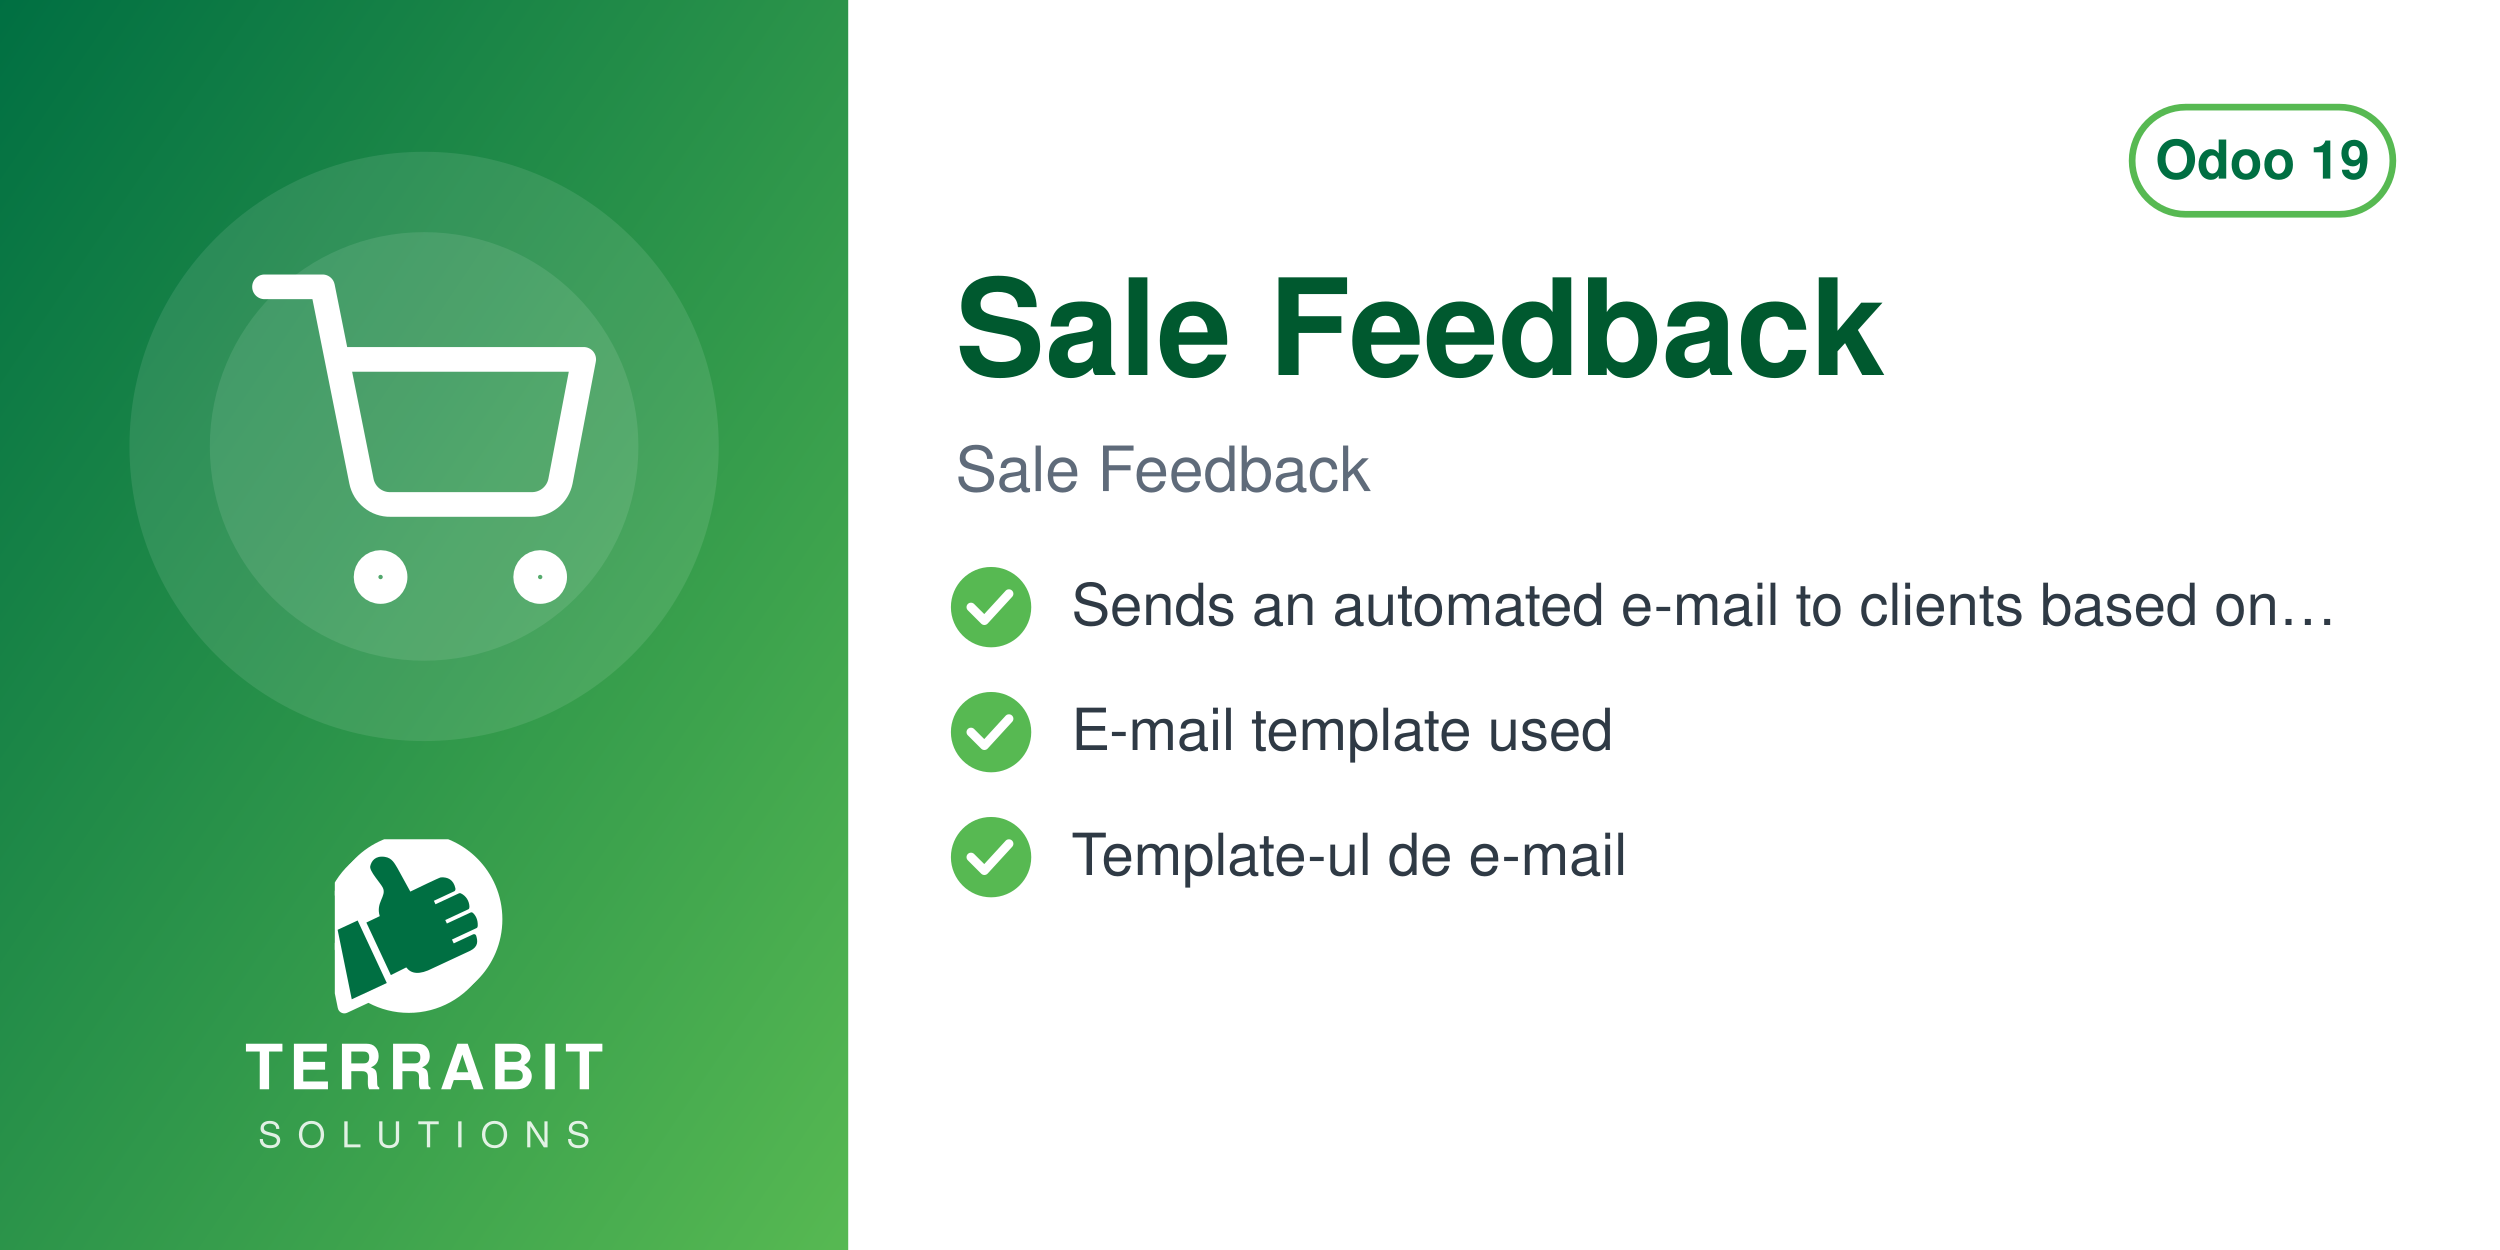
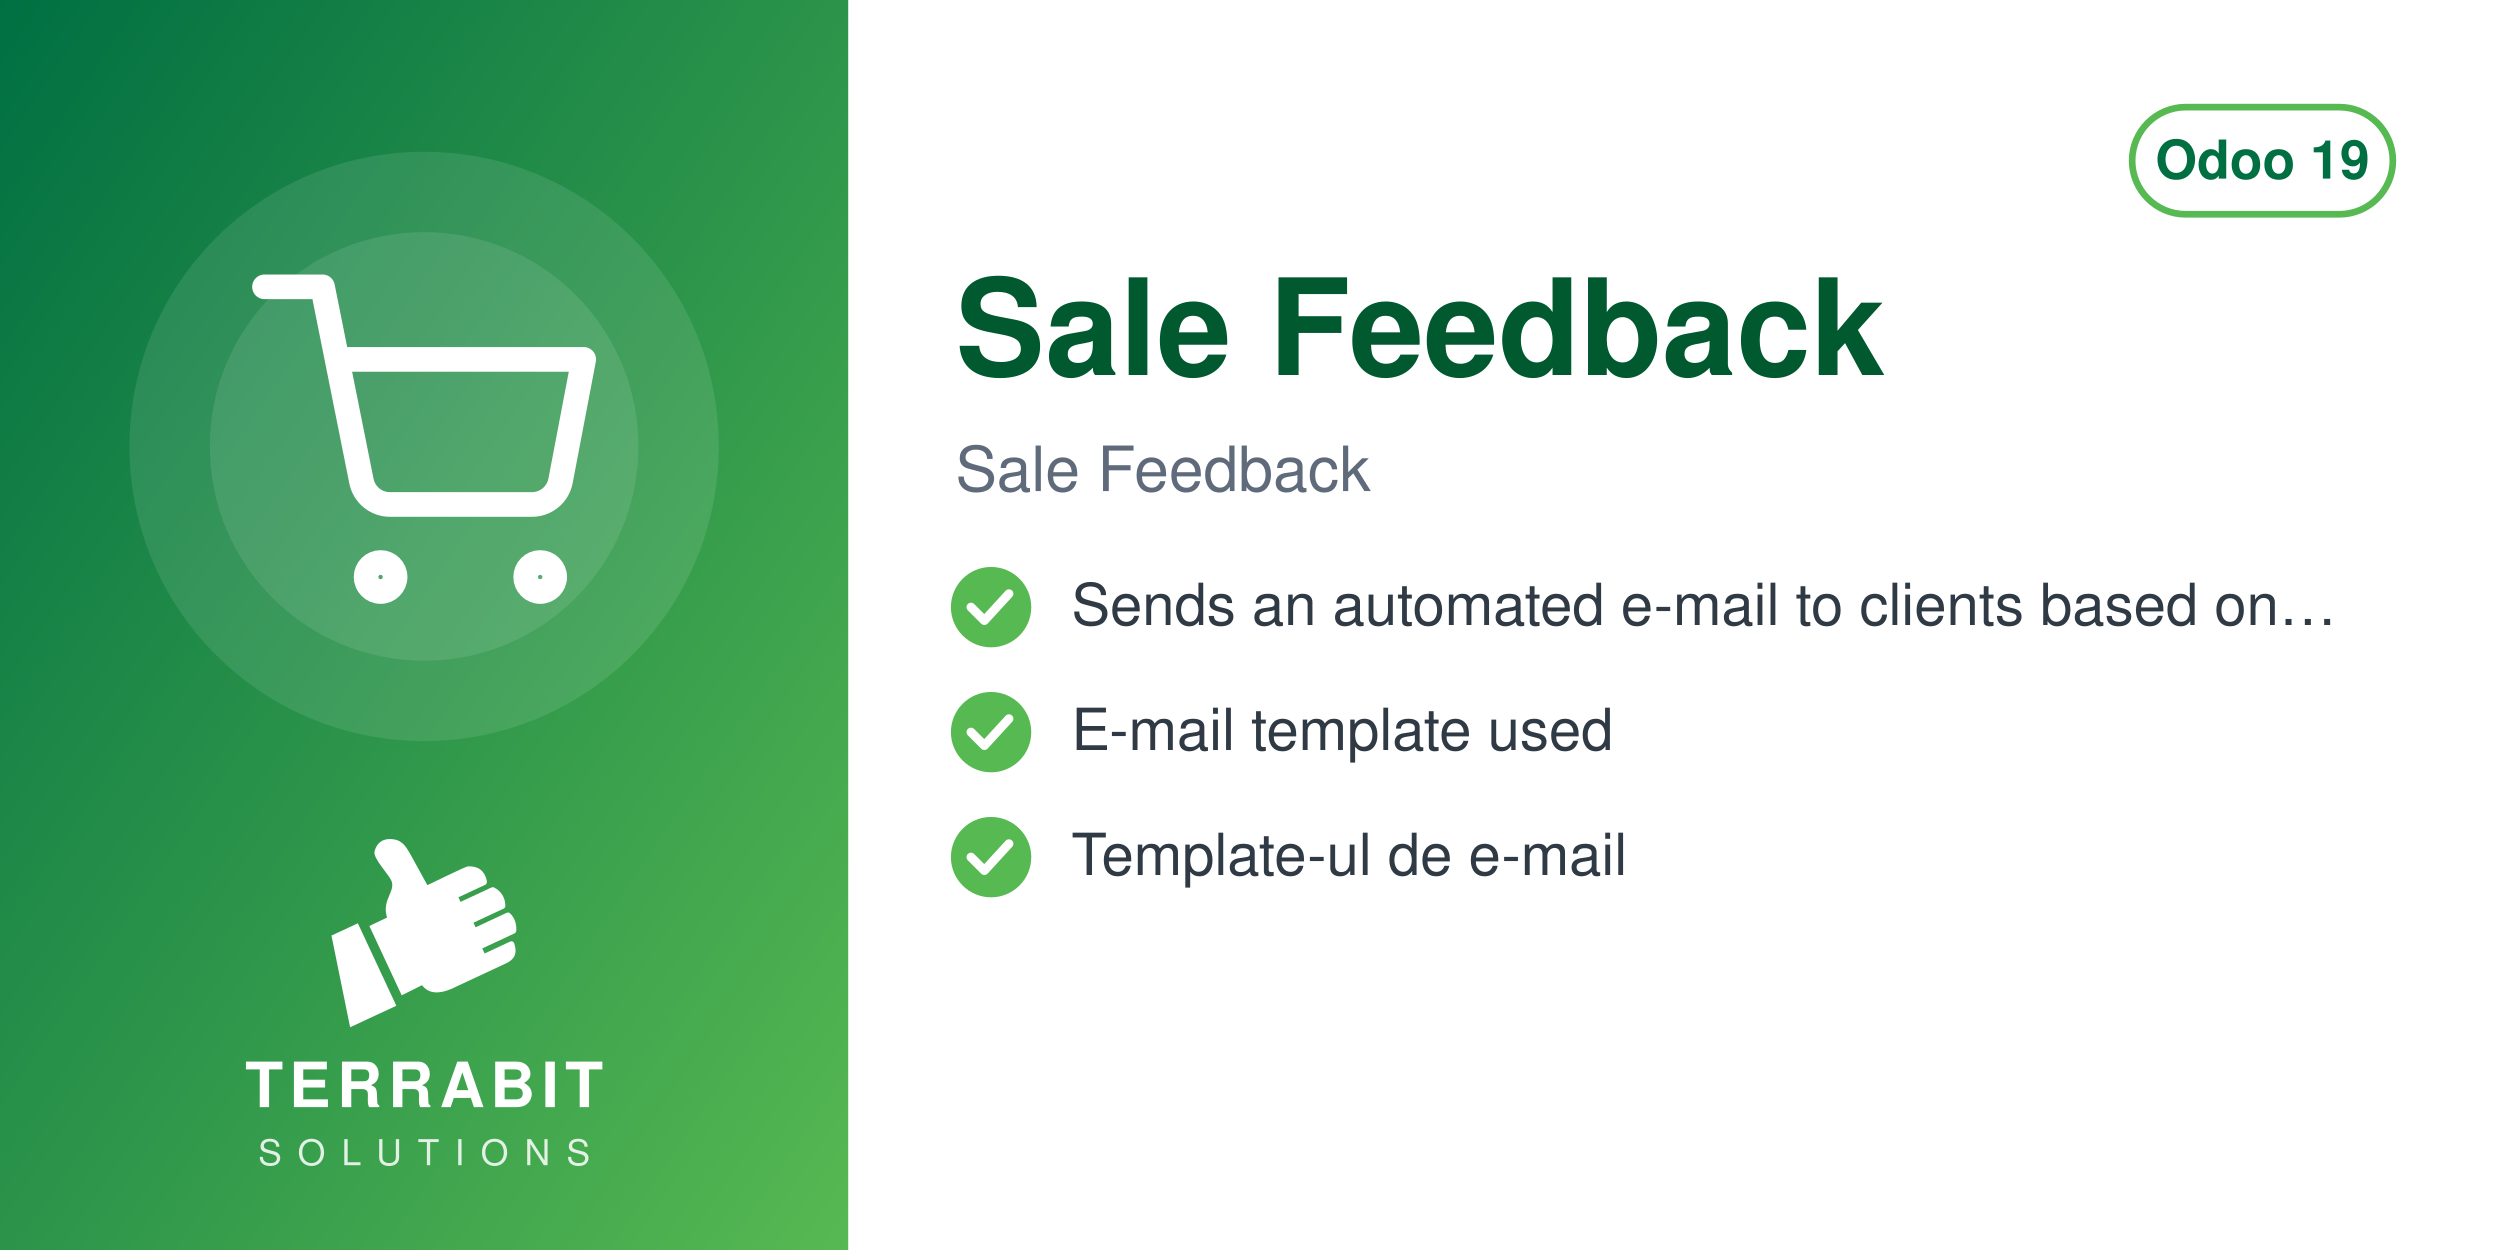
<svg xmlns="http://www.w3.org/2000/svg" width="560" height="280" viewBox="0 0 560 280">
  <defs>
    <linearGradient id="g" x1="0" y1="0" x2="1" y2="1">
      <stop offset="0" stop-color="#006F42" />
      <stop offset="1" stop-color="#57B952" />
    </linearGradient>
  </defs>
  <rect width="560" height="280" fill="#FFFFFF" />
  <rect width="190" height="280" fill="url(#g)" />
  <circle cx="95.0" cy="100" r="66" fill="white" opacity="0.10" />
  <circle cx="95.0" cy="100" r="48" fill="white" opacity="0.10" />
  <svg x="56.0" y="61.0" width="78" height="78" viewBox="0 0 24 24">
    <g fill="none" stroke="white" stroke-width="1.7" stroke-linecap="round" stroke-linejoin="round">
      <circle cx="9" cy="21" r="1" />
      <circle cx="20" cy="21" r="1" />
      <path d="M1 1h4l2.68 13.39a2 2 0 0 0 2 1.61h9.72a2 2 0 0 0 2-1.61L23 6H6" />
    </g>
  </svg>
-   <svg x="75.0" y="188" width="40" height="40" viewBox="4150 2350 3900 3800" preserveAspectRatio="xMidYMid meet">
-     <path fill="#FFFFFF" d="M7338.82 5241.89c-336.4,511.49 -915.39,849.23 -1573.35,849.23 -318.43,0 -618.3,-79.19 -881.23,-218.8l-465.06 216.37c-72.83,33.95 -159.37,2.44 -193.35,-70.37 -5.59,-12.01 -9.4,-24.39 -11.54,-36.85l-247.52 -1217.33c-54.07,-175.41 -83.21,-361.76 -83.21,-554.92 0,-657.98 337.78,-1237 849.31,-1573.39 -400.37,339.2 -654.6,845.59 -654.6,1411.43 0,184.82 27.28,368.48 81.7,545.13l0.48 1.54 247.97 1219.53 0.08 0.48c1.71,9.89 4.72,19.5 8.96,28.59 26.29,56.38 93.5,80.75 149.87,54.52l479.82 -223.25 14.39 7.64c267.26,141.92 563.34,214.99 865.9,214.99 565.81,0 1072.18,-254.2 1411.38,-654.54z" />
-     <path fill="#FFFFFF" d="M5927.44 2165.35c1039.34,0 1881.91,842.57 1881.91,1881.91 0,1039.34 -842.57,1881.89 -1881.91,1881.89 -318.43,0 -618.33,-79.2 -881.24,-218.81l-465.06 216.38c-72.81,33.95 -159.37,2.44 -193.34,-70.36 -5.59,-12.01 -9.41,-24.4 -11.55,-36.86l-247.56 -1217.47c-54.04,-175.36 -83.16,-361.66 -83.16,-554.76 0,-1039.34 842.56,-1881.91 1881.9,-1881.91z" />
-     <path fill="#006F42" d="M4648.32 4073.59l636.59 1365.17 -765.09 355.96 -308.63 -1517.87 437.13 -203.26zm725.61 1192.32l336.75 -167.88c105.65,140.85 282.69,170.72 576.82,18.8l819.92 -382.33c181.4,-90.13 164.26,-214.57 130.07,-328.43 -4.28,-14.25 -13.68,-24.81 -27.34,-30.7 -13.67,-5.89 -27.61,-5.11 -41.09,1.18l-422.32 196.93 -39.04 -83.72 538.07 -250.91c16.64,-7.76 24.7,-27.69 25.58,-46.04 6.48,-134.33 -44.36,-230.89 -105.84,-285.23 -15.2,-13.44 -35.71,-15.59 -54.12,-7l-513.92 239.64 -35.6 -76.34 506.31 -236.1c17.69,-8.25 22.52,-36.93 21.83,-56.45 -4.1,-117.31 -67.62,-232.74 -187.72,-290.66 -13.94,-6.72 -28.64,-6.36 -42.69,0.19l-511.21 238.38 -35.37 -75.86 448.98 -209.36c20.44,-9.53 25.81,-42.28 21.02,-64.32 -41.02,-189.07 -167.92,-247.8 -318.14,-237.87 -29.39,1.94 -589.86,273.16 -665.95,310.54l-281.84 -513.57c-59.06,-93.13 -112.7,-221.7 -276.47,-245.13 -211.24,-30.22 -291.56,94.38 -316.89,203.13 -25.32,108.75 223.84,365.99 276.05,473.69 85.52,184.27 -161.86,318.11 -68.41,617.99l-292.54 139.94 535.09 1147.51z" />
+   <svg x="72.0" y="186" width="46" height="46" viewBox="4045 2535 3400 3400" preserveAspectRatio="xMidYMid meet">
+     <path fill="#FFFFFF" d="M4648.32 4073.59l636.59 1365.17 -765.09 355.96 -308.63 -1517.87 437.13 -203.26zm725.61 1192.32l336.75 -167.88c105.65,140.85 282.69,170.72 576.82,18.8l819.92 -382.33c181.4,-90.13 164.26,-214.57 130.07,-328.43 -4.28,-14.25 -13.68,-24.81 -27.34,-30.7 -13.67,-5.89 -27.61,-5.11 -41.09,1.18l-422.32 196.93 -39.04 -83.72 538.07 -250.91c16.64,-7.76 24.7,-27.69 25.58,-46.04 6.48,-134.33 -44.36,-230.89 -105.84,-285.23 -15.2,-13.44 -35.71,-15.59 -54.12,-7l-513.92 239.64 -35.6 -76.34 506.31 -236.1c17.69,-8.25 22.52,-36.93 21.83,-56.45 -4.1,-117.31 -67.62,-232.74 -187.72,-290.66 -13.94,-6.72 -28.64,-6.36 -42.69,0.19l-511.21 238.38 -35.37 -75.86 448.98 -209.36c20.44,-9.53 25.81,-42.28 21.02,-64.32 -41.02,-189.07 -167.92,-247.8 -318.14,-237.87 -29.39,1.94 -589.86,273.16 -665.95,310.54l-281.84 -513.57c-59.06,-93.13 -112.7,-221.7 -276.47,-245.13 -211.24,-30.22 -291.56,94.38 -316.89,203.13 -25.32,108.75 223.84,365.99 276.05,473.69 85.52,184.27 -161.86,318.11 -68.41,617.99l-292.54 139.94 535.09 1147.51z" />
  </svg>
-   <text x="95.0" y="244" text-anchor="middle" font-family="Helvetica,Arial,sans-serif" font-size="14" font-weight="800" letter-spacing="1.4" fill="white">TERRABIT</text>
-   <text x="95.0" y="257" text-anchor="middle" font-family="Helvetica,Arial,sans-serif" font-size="8" font-weight="500" letter-spacing="3.6" fill="white" opacity="0.85">SOLUTIONS</text>
+   <text x="95.0" y="248" text-anchor="middle" font-family="Helvetica,Arial,sans-serif" font-size="14" font-weight="800" letter-spacing="1.4" fill="white">TERRABIT</text>
+   <text x="95.0" y="261" text-anchor="middle" font-family="Helvetica,Arial,sans-serif" font-size="8" font-weight="500" letter-spacing="3.6" fill="white" opacity="0.85">SOLUTIONS</text>
  <g>
    <rect x="477.6" y="24" width="58.4" height="24" rx="12" fill="none" stroke="#57B952" stroke-width="1.5" />
    <text x="506.8" y="40" text-anchor="middle" font-family="Helvetica,Arial,sans-serif" font-size="12" font-weight="700" fill="#006F42">Odoo 19</text>
  </g>
  <text x="214" y="84" font-family="Helvetica,Arial,sans-serif" font-size="30" font-weight="700" fill="#00592F">Sale Feedback</text>
  <text x="214" y="110" font-family="Helvetica,Arial,sans-serif" font-size="14" fill="#5F6B7A">Sale Feedback</text>
  <circle cx="222" cy="136" r="9" fill="#57B952" />
  <path d="M217.5 136 l3 3 l5.5 -6" fill="none" stroke="white" stroke-width="2" stroke-linecap="round" stroke-linejoin="round" />
  <text x="240" y="140" font-family="Helvetica,Arial,sans-serif" font-size="13" fill="#2F3A45">Sends an automated e-mail to clients based on…</text>
  <circle cx="222" cy="164" r="9" fill="#57B952" />
  <path d="M217.5 164 l3 3 l5.5 -6" fill="none" stroke="white" stroke-width="2" stroke-linecap="round" stroke-linejoin="round" />
  <text x="240" y="168" font-family="Helvetica,Arial,sans-serif" font-size="13" fill="#2F3A45">E-mail template used</text>
  <circle cx="222" cy="192" r="9" fill="#57B952" />
  <path d="M217.5 192 l3 3 l5.5 -6" fill="none" stroke="white" stroke-width="2" stroke-linecap="round" stroke-linejoin="round" />
  <text x="240" y="196" font-family="Helvetica,Arial,sans-serif" font-size="13" fill="#2F3A45">Template-ul de e-mail</text>
</svg>
